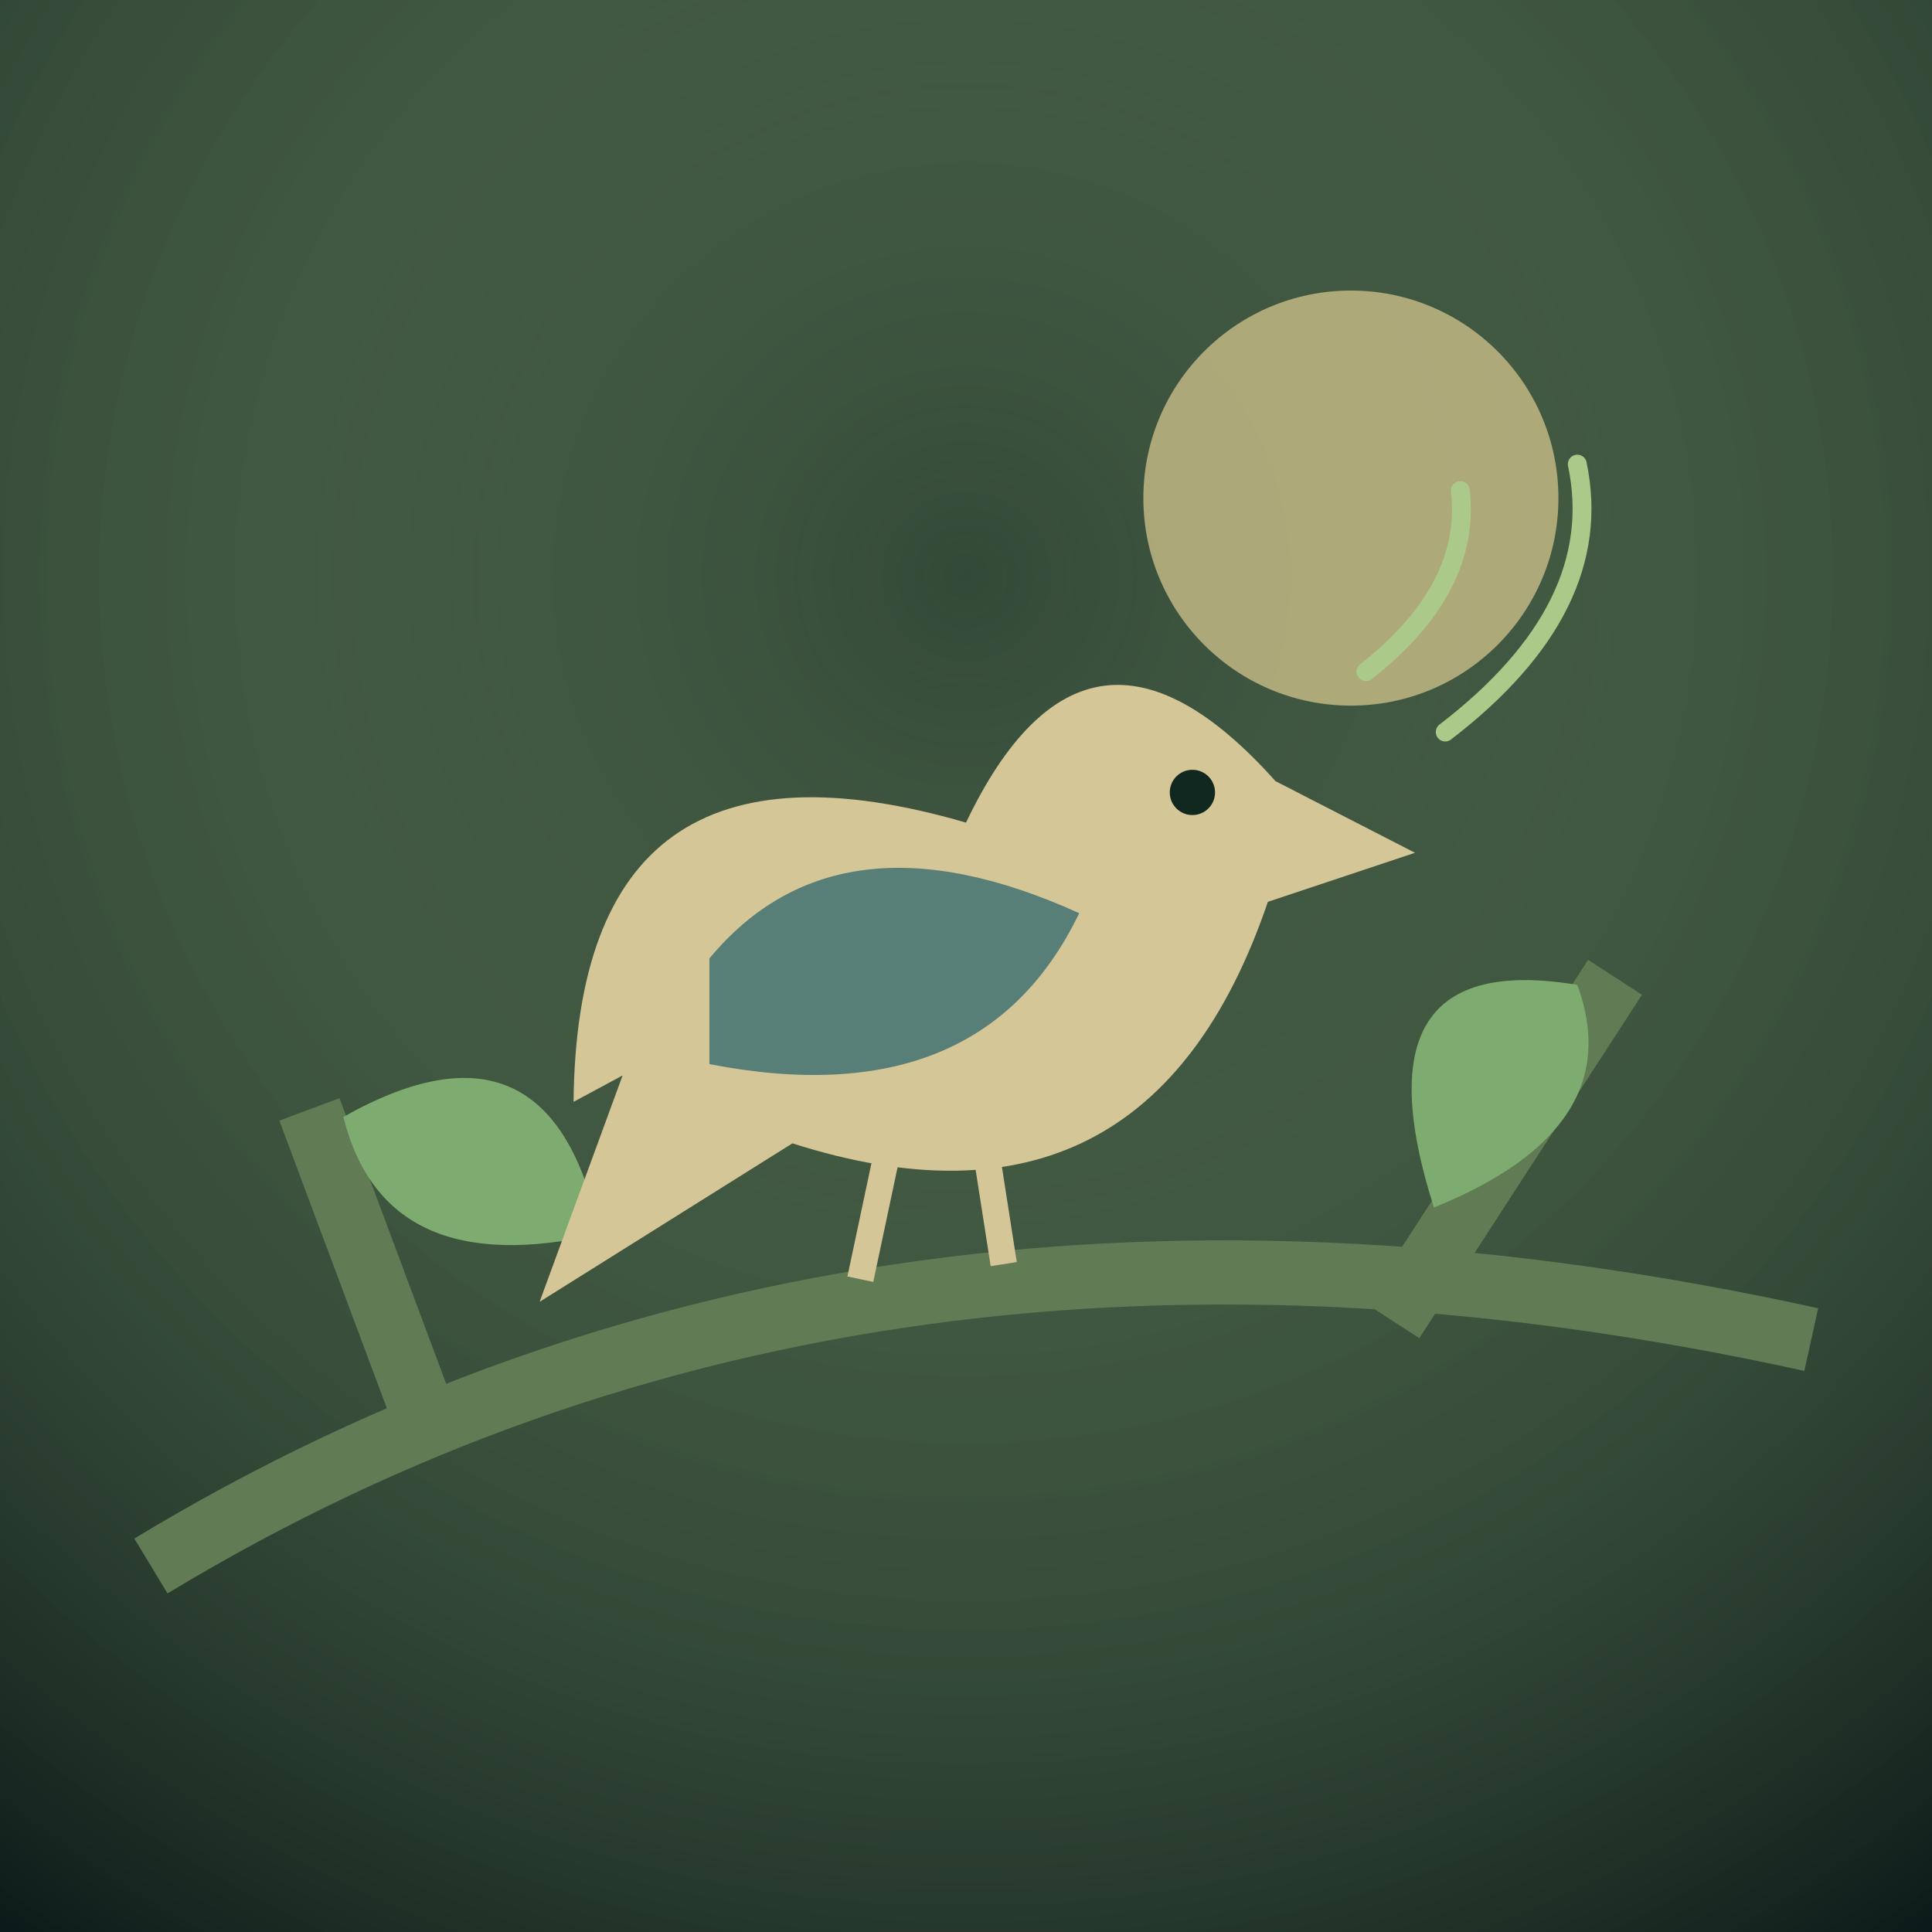
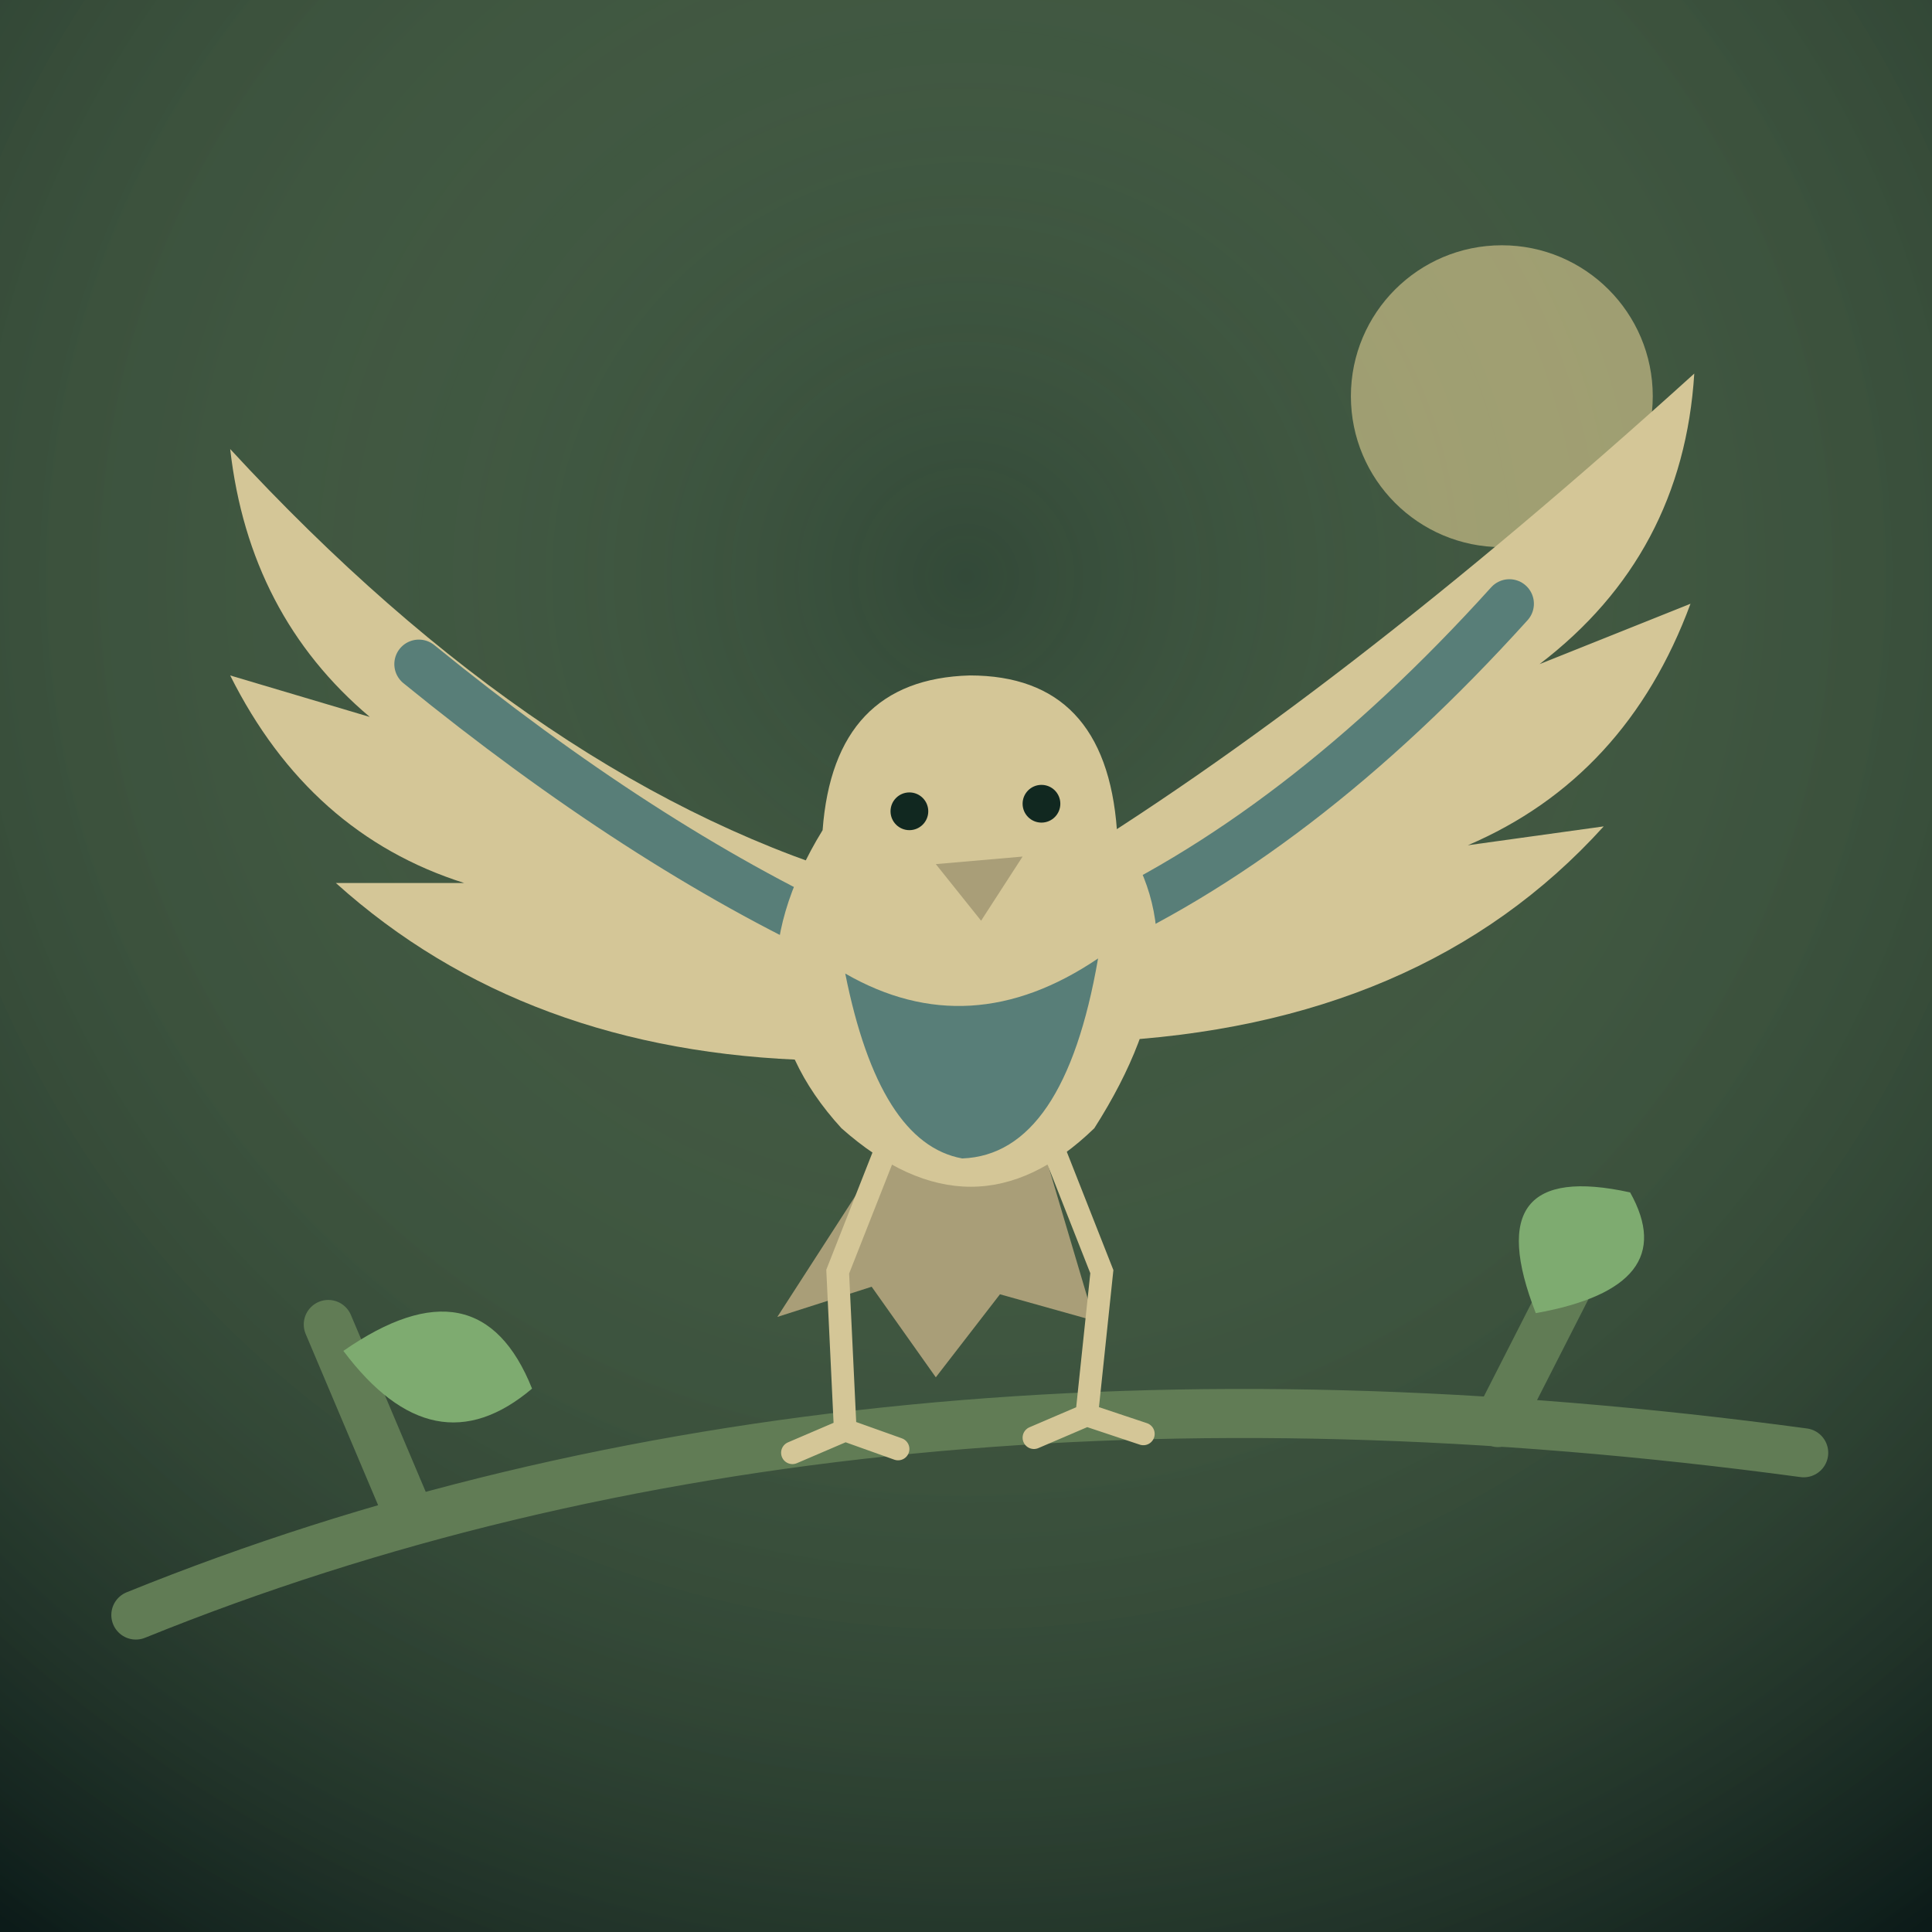
- <svg xmlns="http://www.w3.org/2000/svg" width="512" height="512" viewBox="0 0 512 512" role="img" aria-labelledby="title">
+ <svg xmlns="http://www.w3.org/2000/svg" viewBox="0 0 512 512" width="512" height="512" role="img" aria-labelledby="title">
  <defs>
    <radialGradient id="sky" cx="50%" cy="30%" r="85%">
      <stop stop-color="#a8cc8c" stop-opacity=".23" />
      <stop offset="1" stop-color="#0c1b19" />
    </radialGradient>
  </defs>
  <path fill="#10221f" d="M0 0H512V512H0Z" />
  <path fill="url(#sky)" d="M0 0H512V512H0Z" />
-   <circle cx="358" cy="132" r="55" fill="#d2c48c" opacity=".75" />
-   <path d="M40 415Q230 300 480 355M116 385L82 294M369 350L428 259" fill="none" stroke="#617c55" stroke-width="17" />
-   <path d="M91 296Q146 265 159 327Q102 340 91 296M380 320Q358 251 418 261Q432 299 380 320" fill="#7eab70" />
-   <path d="M152 292Q153 188 256 218Q288 151 338 207L375 226L336 239Q304 333 210 303L143 345L165 285" fill="#d4c697" />
-   <path d="M188 254Q222 213 286 242Q260 296 188 282Z" fill="#587e78" />
-   <circle cx="316" cy="210" r="6" fill="#112820" />
-   <path d="M235 306L228 339M261 303L266 335" stroke="#d4c697" stroke-width="7" />
-   <path d="M362 178Q390 156 387 130M383 194Q426 161 418 123" fill="none" stroke="#abc989" stroke-width="5" stroke-linecap="round" />
+   <circle cx="398" cy="105" r="40" fill="#d2c48c" opacity=".65" />
+   <path d="M36 428Q226 351 478 385M109 403L87 351M397 377L424 324" fill="none" stroke="#617c55" stroke-width="13" stroke-linecap="round" />
+   <path d="M91 358Q127 333 141 368Q115 390 91 358M407 348Q391 307 432 316Q446 341 407 348" fill="#7eab70" />
+   <path d="M246 287L206 349L231 341L248 365L265 343L290 350L271 286Z" fill="#a99e78" />
+   <path d="M232 234Q144 209 61 119Q66 163 98 190L61 179Q82 221 123 234L89 234Q139 279 216 281Z" fill="#d4c697" />
+   <path d="M278 231Q354 185 449 99Q446 147 408 176L448 160Q431 206 389 224L425 219Q377 272 292 276Z" fill="#d4c697" />
+   <path d="M111 176Q170 224 224 249M400 160Q344 222 285 248" fill="none" stroke="#587e78" stroke-width="13" stroke-linecap="round" />
+   <path d="M218 220Q221 180 257 179Q293 179 296 220Q320 252 290 299Q258 330 223 299Q191 264 218 220Z" fill="#d4c697" />
+   <path d="M224 258Q257 277 291 254Q282 306 255 307Q233 303 224 258Z" fill="#587e78" />
+   <circle cx="241" cy="215" r="5" fill="#112820" />
+   <circle cx="276" cy="213" r="5" fill="#112820" />
+   <path d="M248 229L271 227L260 244Z" fill="#a99e78" />
+   <path d="M235 304L222 337L224 379M279 304L292 337L288 375M210 385L224 379L238 384M274 381L288 375L303 380" fill="none" stroke="#d4c697" stroke-width="6" stroke-linecap="round" />
</svg>
